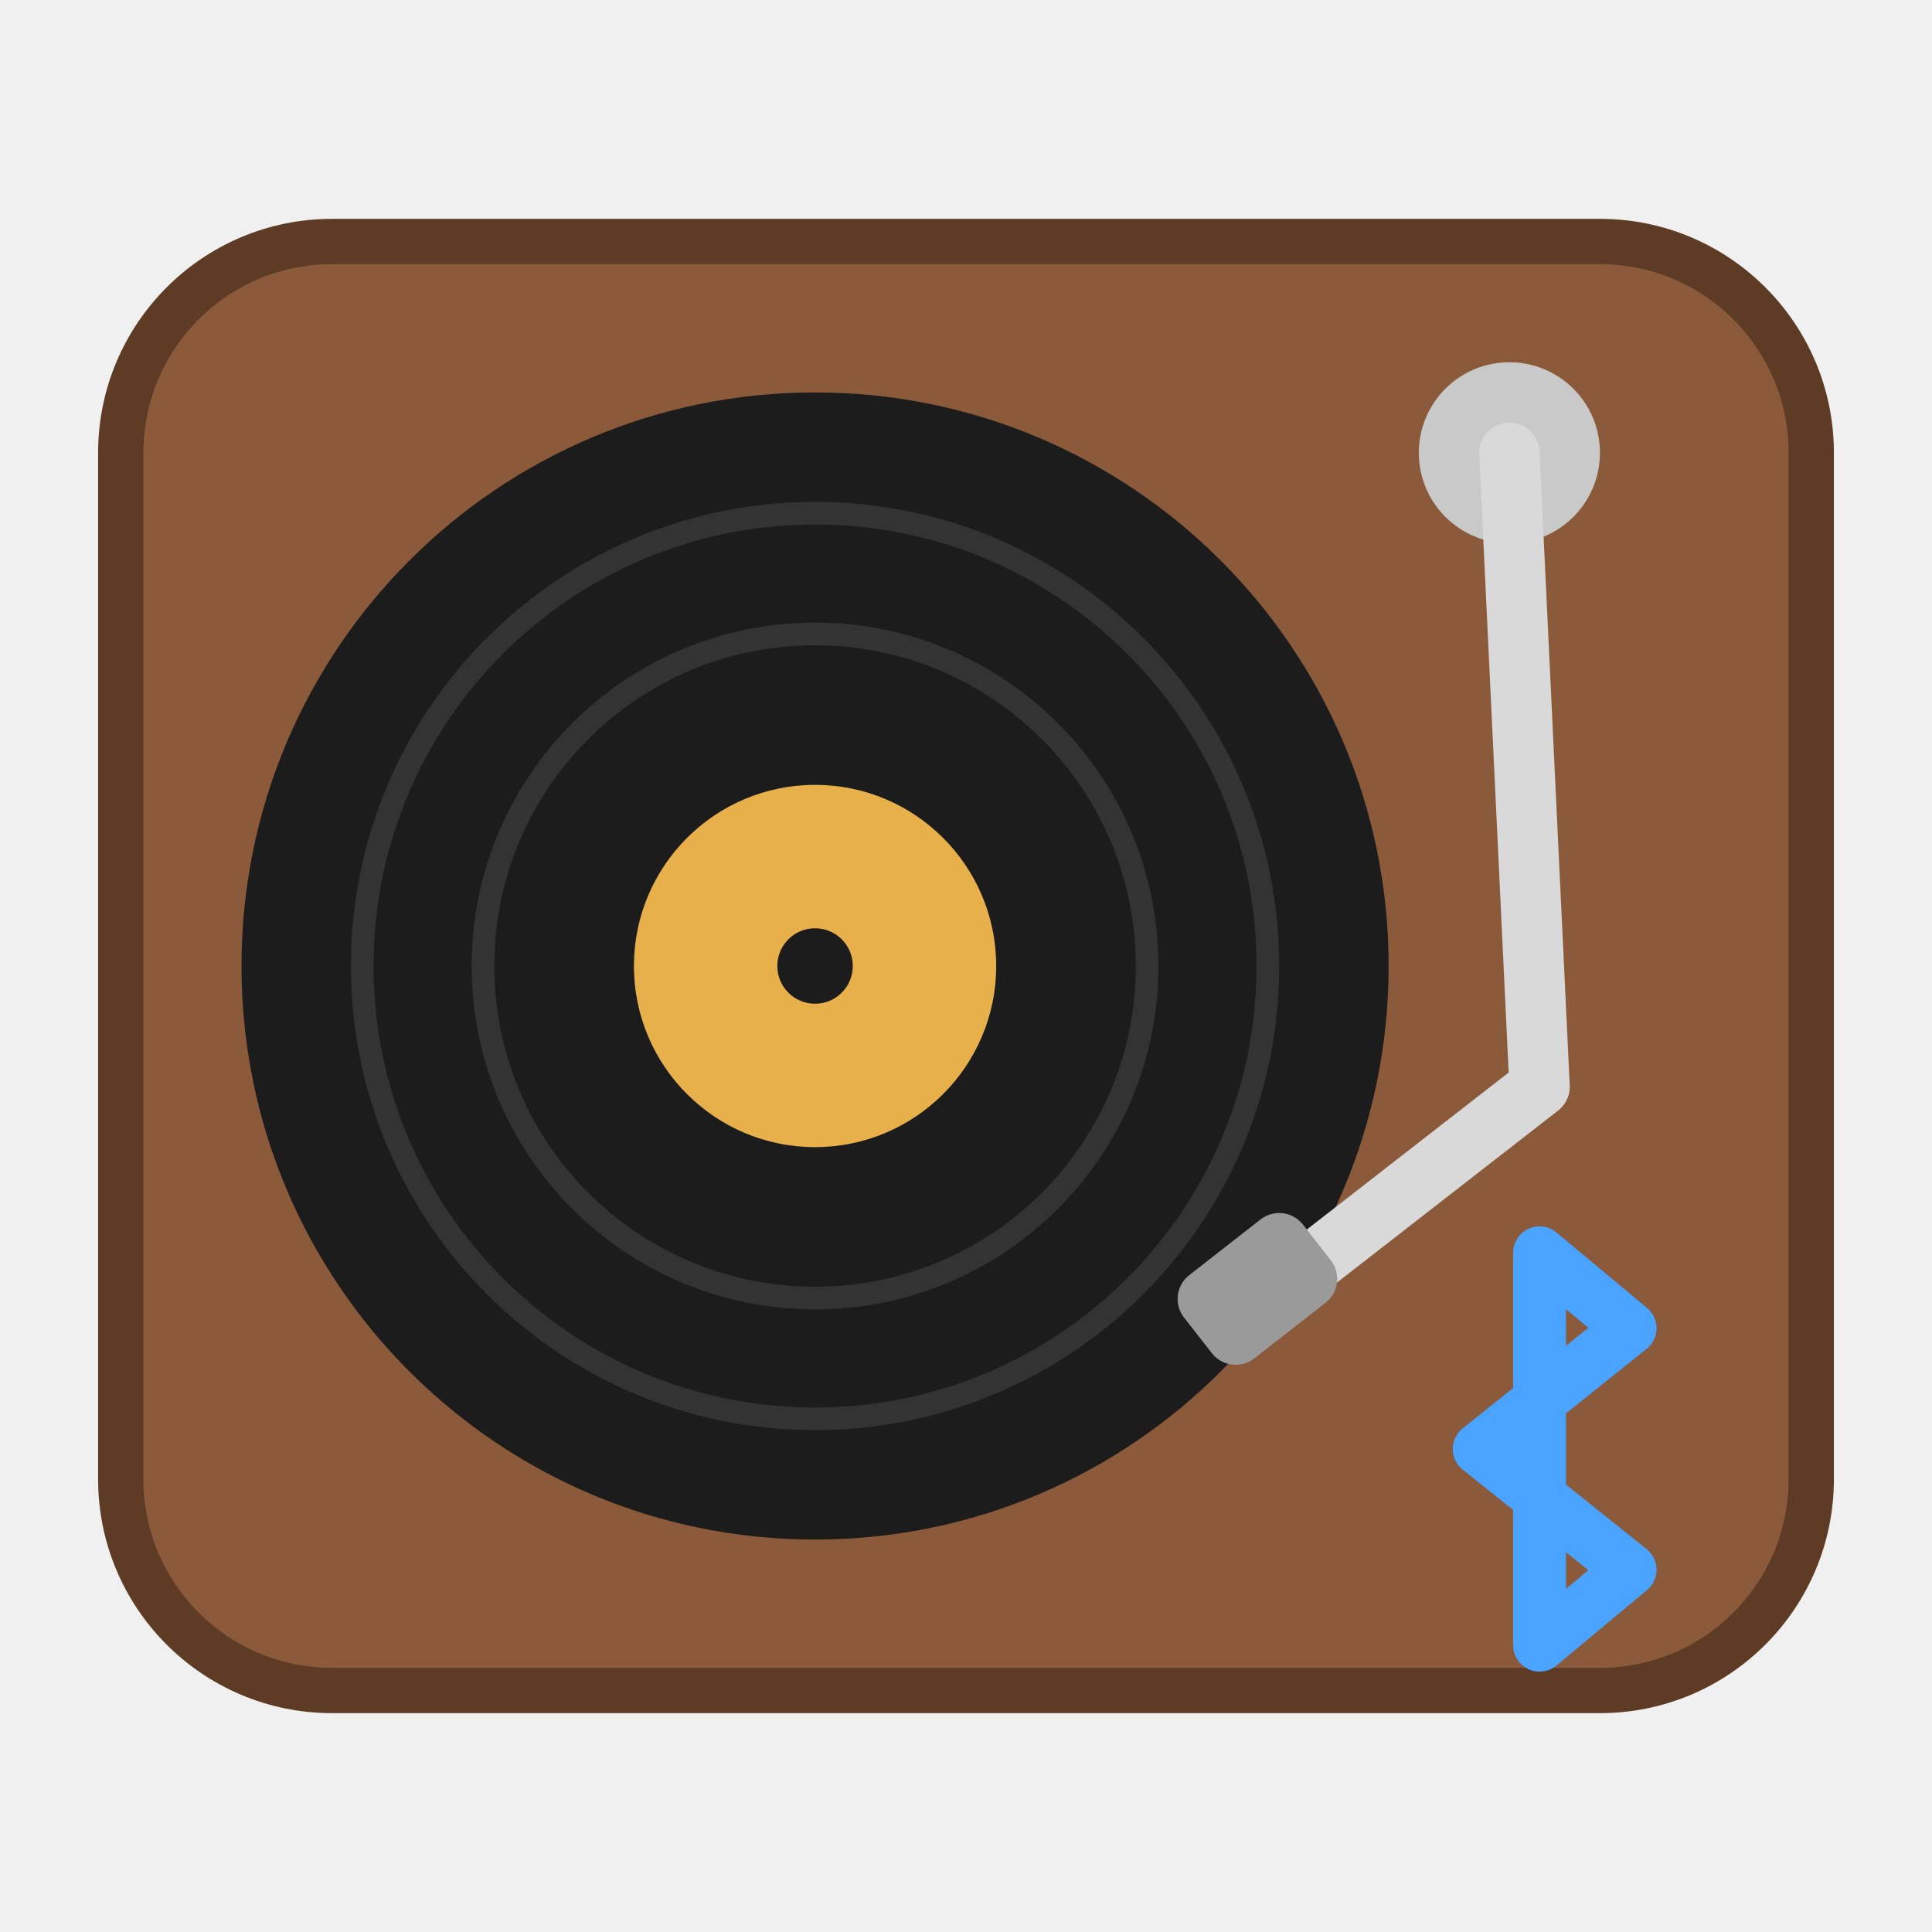
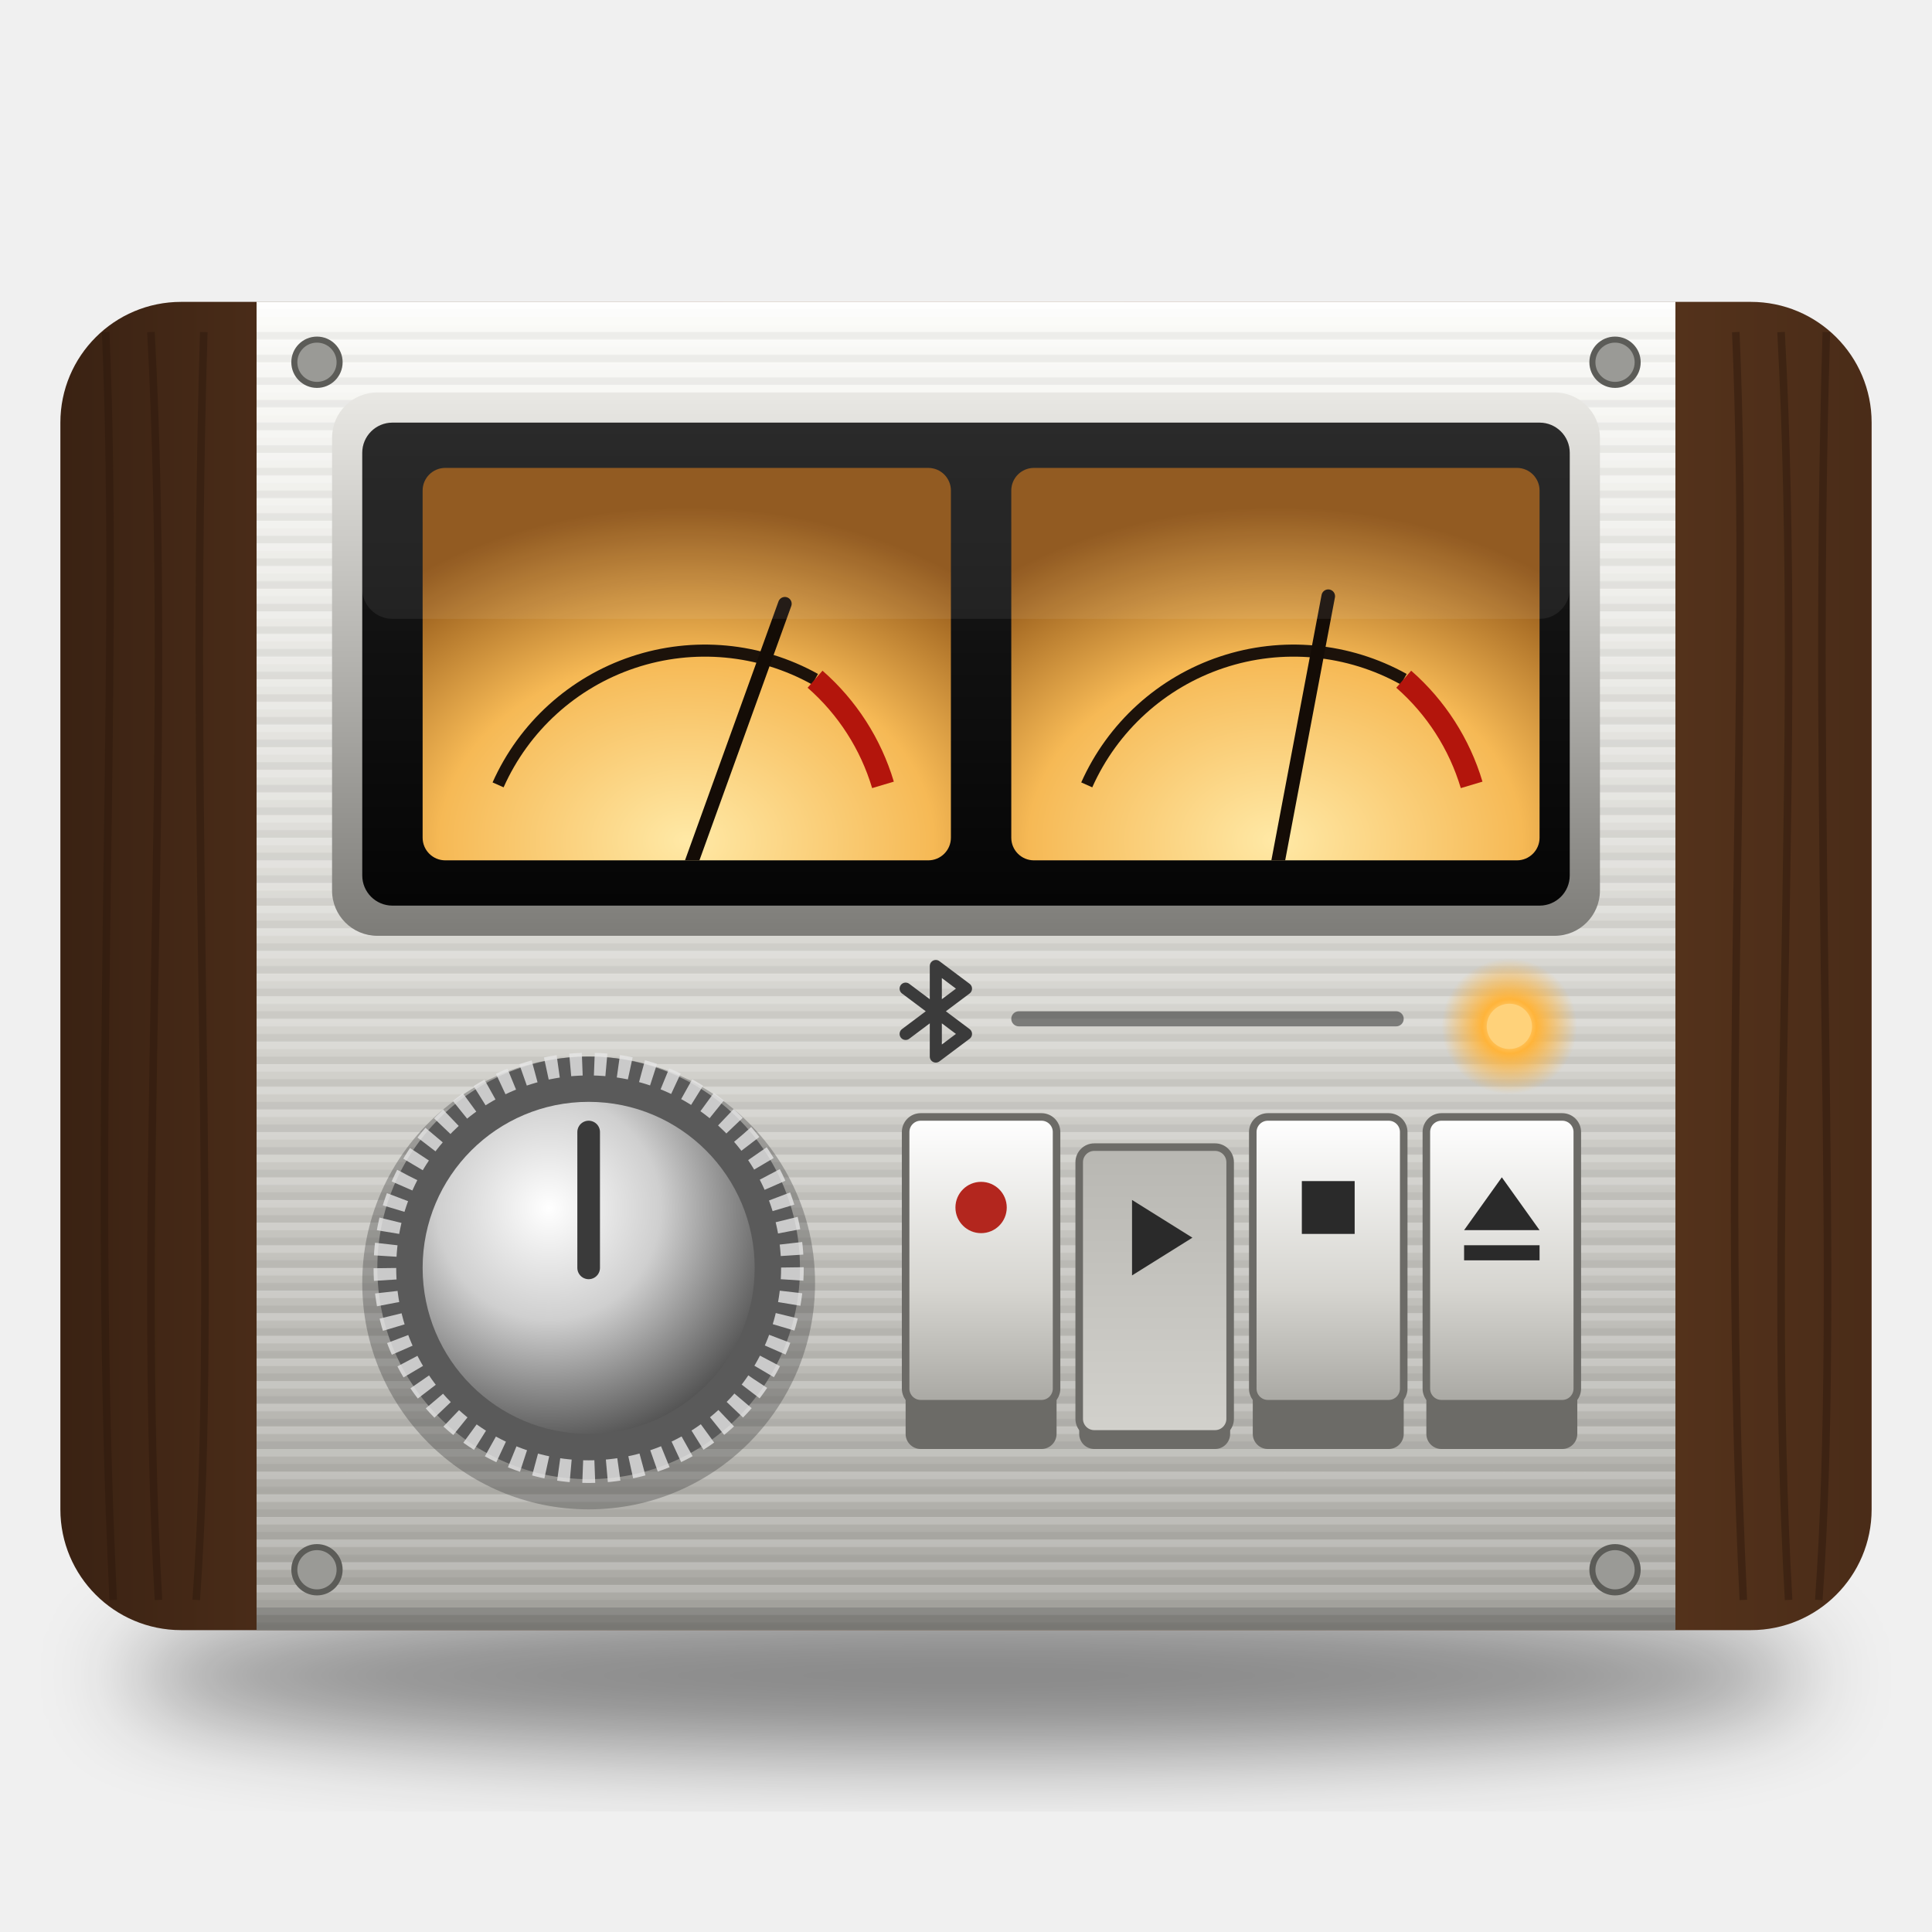
- <svg xmlns="http://www.w3.org/2000/svg" width="128" height="128" viewBox="0 0 128 128">
-   <rect x="8" y="16" width="112" height="96" rx="14" fill="#8a5a3b" />
-   <rect x="8" y="16" width="112" height="96" rx="14" fill="none" stroke="#5e3b25" stroke-width="3" />
-   <circle cx="54" cy="64" r="38" fill="#1c1c1c" />
-   <circle cx="54" cy="64" r="30" fill="none" stroke="#333" stroke-width="1.5" />
-   <circle cx="54" cy="64" r="22" fill="none" stroke="#333" stroke-width="1.5" />
-   <circle cx="54" cy="64" r="12" fill="#e8b04a" />
-   <circle cx="54" cy="64" r="2.5" fill="#1c1c1c" />
-   <circle cx="100" cy="30" r="6" fill="#c9c9c9" />
-   <path d="M100 30 L102 72 L84 86" fill="none" stroke="#d9d9d9" stroke-width="4" stroke-linecap="round" stroke-linejoin="round" />
-   <rect x="78" y="82" width="10" height="7" rx="2" transform="rotate(-38 83 85)" fill="#9a9a9a" />
-   <g fill="none" stroke="#4aa3ff" stroke-width="3.5" stroke-linecap="round" stroke-linejoin="round">
-     <path d="M98 96 l10 -8 l-6 -5 v26 l6 -5 l-10 -8" />
+ <svg xmlns="http://www.w3.org/2000/svg" width="256" height="256" viewBox="0 0 256 256">
+   <defs>
+     <filter id="sombra" x="-20%" y="-20%" width="140%" height="160%">
+       <feGaussianBlur stdDeviation="6" />
+     </filter>
+     <linearGradient id="nogueira" x1="0" y1="0" x2="1" y2="0">
+       <stop offset="0" stop-color="#3a2213" />
+       <stop offset="0.45" stop-color="#7a4a28" />
+       <stop offset="1" stop-color="#4a2c18" />
+     </linearGradient>
+     <linearGradient id="aluminio" x1="0" y1="0" x2="0" y2="1">
+       <stop offset="0" stop-color="#fbfbf8" />
+       <stop offset="0.55" stop-color="#d4d3ce" />
+       <stop offset="1" stop-color="#a8a7a2" />
+     </linearGradient>
+     <pattern id="escovado" width="4" height="3" patternUnits="userSpaceOnUse">
+       <rect width="4" height="1" fill="#ffffff" opacity="0.18" />
+       <rect y="2" width="4" height="1" fill="#000000" opacity="0.05" />
+     </pattern>
+     <linearGradient id="moldura" x1="0" y1="0" x2="0" y2="1">
+       <stop offset="0" stop-color="#e9e8e4" />
+       <stop offset="1" stop-color="#7d7c78" />
+     </linearGradient>
+     <linearGradient id="vidro" x1="0" y1="0" x2="0" y2="1">
+       <stop offset="0" stop-color="#1b1b1b" />
+       <stop offset="1" stop-color="#050505" />
+     </linearGradient>
+     <radialGradient id="ambar" cx="0.5" cy="0.95" r="0.85">
+       <stop offset="0" stop-color="#ffe9a6" />
+       <stop offset="0.55" stop-color="#f6b955" />
+       <stop offset="1" stop-color="#8a4f12" />
+     </radialGradient>
+     <radialGradient id="cromo" cx="0.38" cy="0.32" r="0.75">
+       <stop offset="0" stop-color="#ffffff" />
+       <stop offset="0.45" stop-color="#cfcfcf" />
+       <stop offset="0.8" stop-color="#7b7b7b" />
+       <stop offset="1" stop-color="#4a4a4a" />
+     </radialGradient>
+     <linearGradient id="tecla" x1="0" y1="0" x2="0" y2="1">
+       <stop offset="0" stop-color="#ffffff" />
+       <stop offset="0.6" stop-color="#d6d5d0" />
+       <stop offset="1" stop-color="#a9a8a3" />
+     </linearGradient>
+     <linearGradient id="teclaAfundada" x1="0" y1="0" x2="0" y2="1">
+       <stop offset="0" stop-color="#b8b7b2" />
+       <stop offset="1" stop-color="#d2d1cc" />
+     </linearGradient>
+     <radialGradient id="lampada" cx="0.5" cy="0.5" r="0.5">
+       <stop offset="0" stop-color="#fff2c4" />
+       <stop offset="0.4" stop-color="#ffb43a" />
+       <stop offset="1" stop-color="#ffb43a" stop-opacity="0" />
+     </radialGradient>
+     <clipPath id="vuE">
+       <rect x="56" y="62" width="70" height="52" rx="3" />
+     </clipPath>
+     <clipPath id="vuD">
+       <rect x="134" y="62" width="70" height="52" rx="3" />
+     </clipPath>
+   </defs>
+   <ellipse cx="128" cy="222" rx="112" ry="10" fill="#000" opacity="0.45" filter="url(#sombra)" />
+   <rect x="8" y="40" width="240" height="176" rx="16" fill="url(#nogueira)" />
+   <g stroke="#2a170b" stroke-width="1" opacity="0.45" fill="none">
+     <path d="M14 44 C16 90 12 150 15 212" />
+     <path d="M20 44 C23 100 18 160 21 212" />
+     <path d="M27 44 C25 110 29 170 26 212" />
+     <path d="M230 44 C232 90 228 150 231 212" />
+     <path d="M236 44 C239 100 234 160 237 212" />
+     <path d="M242 44 C240 110 244 170 241 212" />
+   </g>
+   <rect x="34" y="40" width="188" height="176" fill="url(#aluminio)" />
+   <rect x="34" y="40" width="188" height="176" fill="url(#escovado)" />
+   <rect x="34" y="40" width="188" height="2" fill="#ffffff" opacity="0.8" />
+   <rect x="34" y="213" width="188" height="3" fill="#000000" opacity="0.25" />
+   <rect x="44" y="52" width="168" height="72" rx="6" fill="url(#moldura)" />
+   <rect x="48" y="56" width="160" height="64" rx="4" fill="url(#vidro)" />
+   <g clip-path="url(#vuE)">
+     <rect x="56" y="62" width="70" height="52" fill="url(#ambar)" />
+     <path d="M66 104 A30 30 0 0 1 108 90" stroke="#1c120a" stroke-width="1.6" fill="none" />
+     <path d="M108 90 A30 30 0 0 1 117 104" stroke="#b3150c" stroke-width="3" fill="none" />
+     <line x1="91" y1="116" x2="104" y2="80" stroke="#140c06" stroke-width="1.8" stroke-linecap="round" />
+   </g>
+   <g clip-path="url(#vuD)">
+     <rect x="134" y="62" width="70" height="52" fill="url(#ambar)" />
+     <path d="M144 104 A30 30 0 0 1 186 90" stroke="#1c120a" stroke-width="1.6" fill="none" />
+     <path d="M186 90 A30 30 0 0 1 195 104" stroke="#b3150c" stroke-width="3" fill="none" />
+     <line x1="169" y1="116" x2="176" y2="79" stroke="#140c06" stroke-width="1.8" stroke-linecap="round" />
+   </g>
+   <rect x="48" y="56" width="160" height="26" rx="4" fill="#ffffff" opacity="0.07" />
+   <circle cx="78" cy="170" r="30" fill="#3c3c3c" opacity="0.35" />
+   <circle cx="78" cy="168" r="28" fill="#5a5a5a" />
+   <circle cx="78" cy="168" r="27" fill="none" stroke="#e6e6e6" stroke-width="3" stroke-dasharray="1.6 1.6" opacity="0.8" />
+   <circle cx="78" cy="168" r="22" fill="url(#cromo)" />
+   <line x1="78" y1="168" x2="78" y2="150" stroke="#3a3a3a" stroke-width="3" stroke-linecap="round" />
+   <g>
+     <rect x="120" y="152" width="20" height="40" rx="2" fill="#6c6b67" />
+     <rect x="120" y="148" width="20" height="38" rx="2" fill="url(#tecla)" stroke="#6c6b67" stroke-width="1" />
+     <circle cx="130" cy="160" r="3.4" fill="#b3261e" />
+     <rect x="143" y="152" width="20" height="40" rx="2" fill="#6c6b67" />
+     <rect x="143" y="152" width="20" height="38" rx="2" fill="url(#teclaAfundada)" stroke="#6c6b67" stroke-width="1" />
+     <path d="M150 159 L158 164 L150 169 Z" fill="#2a2a2a" />
+     <rect x="166" y="152" width="20" height="40" rx="2" fill="#6c6b67" />
+     <rect x="166" y="148" width="20" height="38" rx="2" fill="url(#tecla)" stroke="#6c6b67" stroke-width="1" />
+     <rect x="172.5" y="156.5" width="7" height="7" fill="#2a2a2a" />
+     <rect x="189" y="152" width="20" height="40" rx="2" fill="#6c6b67" />
+     <rect x="189" y="148" width="20" height="38" rx="2" fill="url(#tecla)" stroke="#6c6b67" stroke-width="1" />
+     <path d="M194 163 L199 156 L204 163 Z M194 165 H204 V167 H194 Z" fill="#2a2a2a" />
+   </g>
+   <circle cx="200" cy="136" r="9" fill="url(#lampada)" />
+   <circle cx="200" cy="136" r="3" fill="#ffd27a" />
+   <path d="M120 131 l8 6 -4 3 v-12 l4 3 -8 6" stroke="#3b3b3b" stroke-width="1.6" fill="none" stroke-linejoin="round" stroke-linecap="round" />
+   <rect x="134" y="134" width="52" height="2" rx="1" fill="#3b3b3b" opacity="0.6" />
+   <g fill="#9a9a96" stroke="#5c5c58" stroke-width="0.8">
+     <circle cx="42" cy="48" r="3" />
+     <circle cx="214" cy="48" r="3" />
+     <circle cx="42" cy="208" r="3" />
+     <circle cx="214" cy="208" r="3" />
  </g>
</svg>
